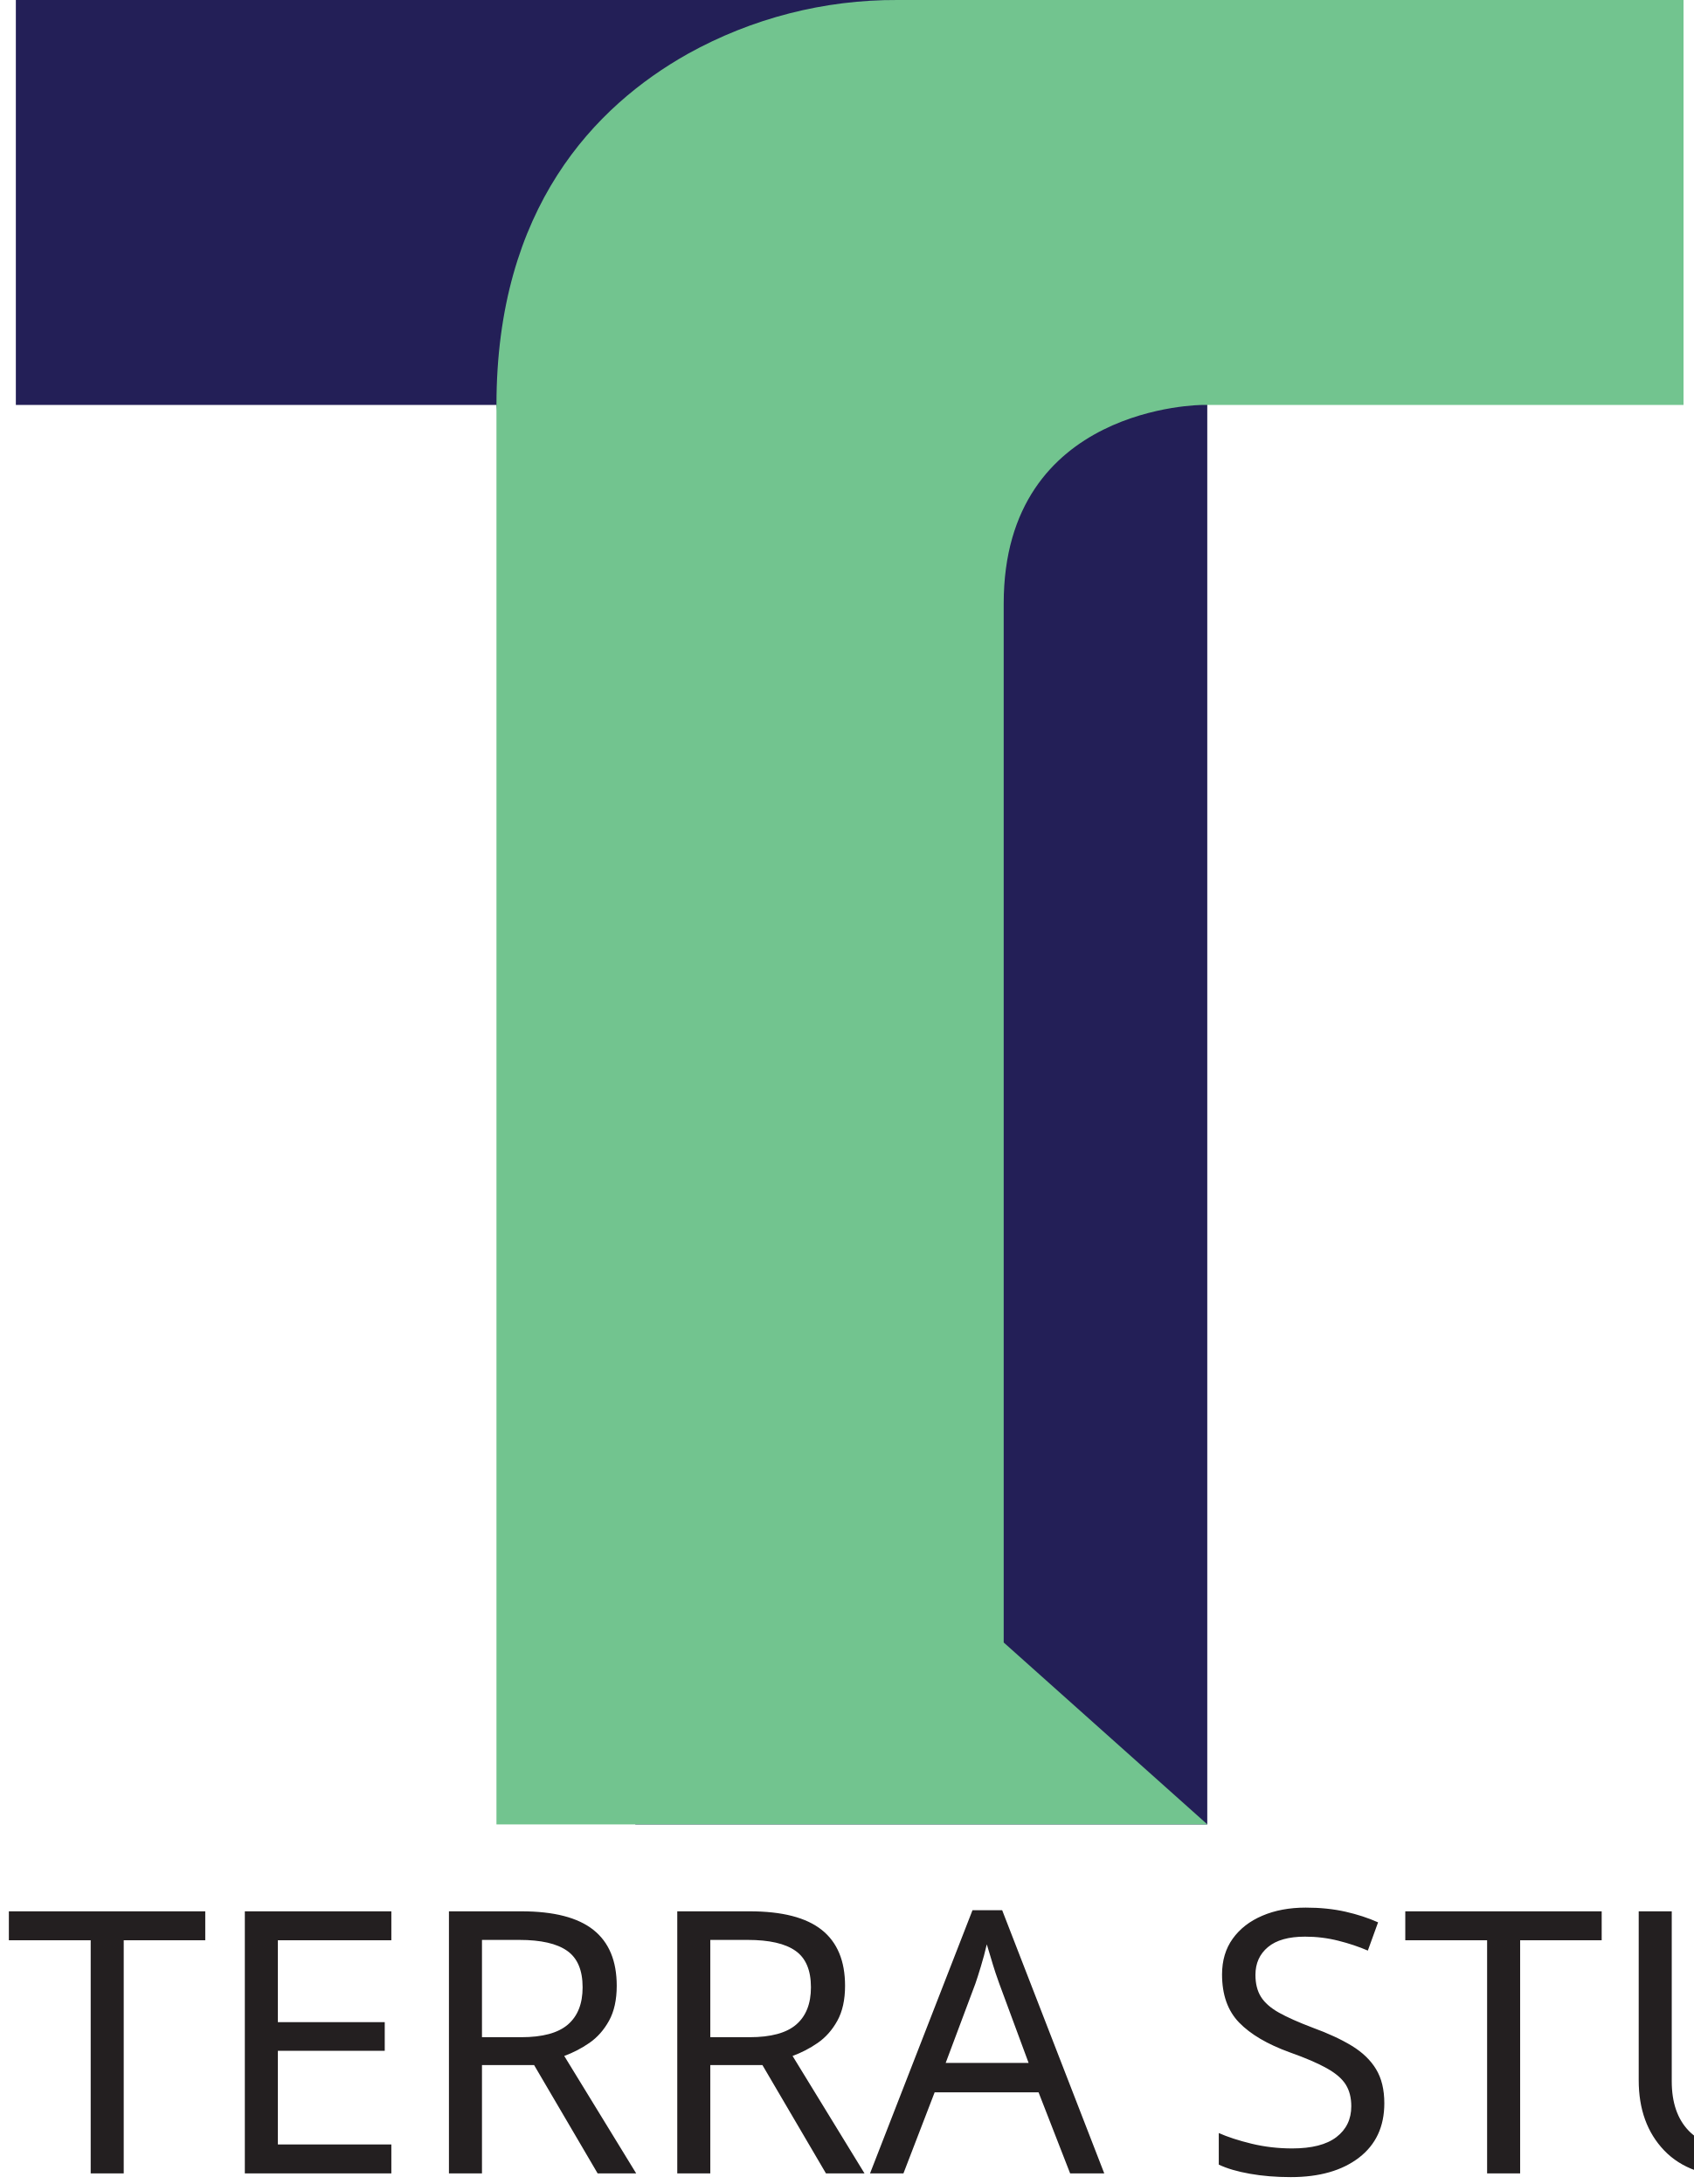
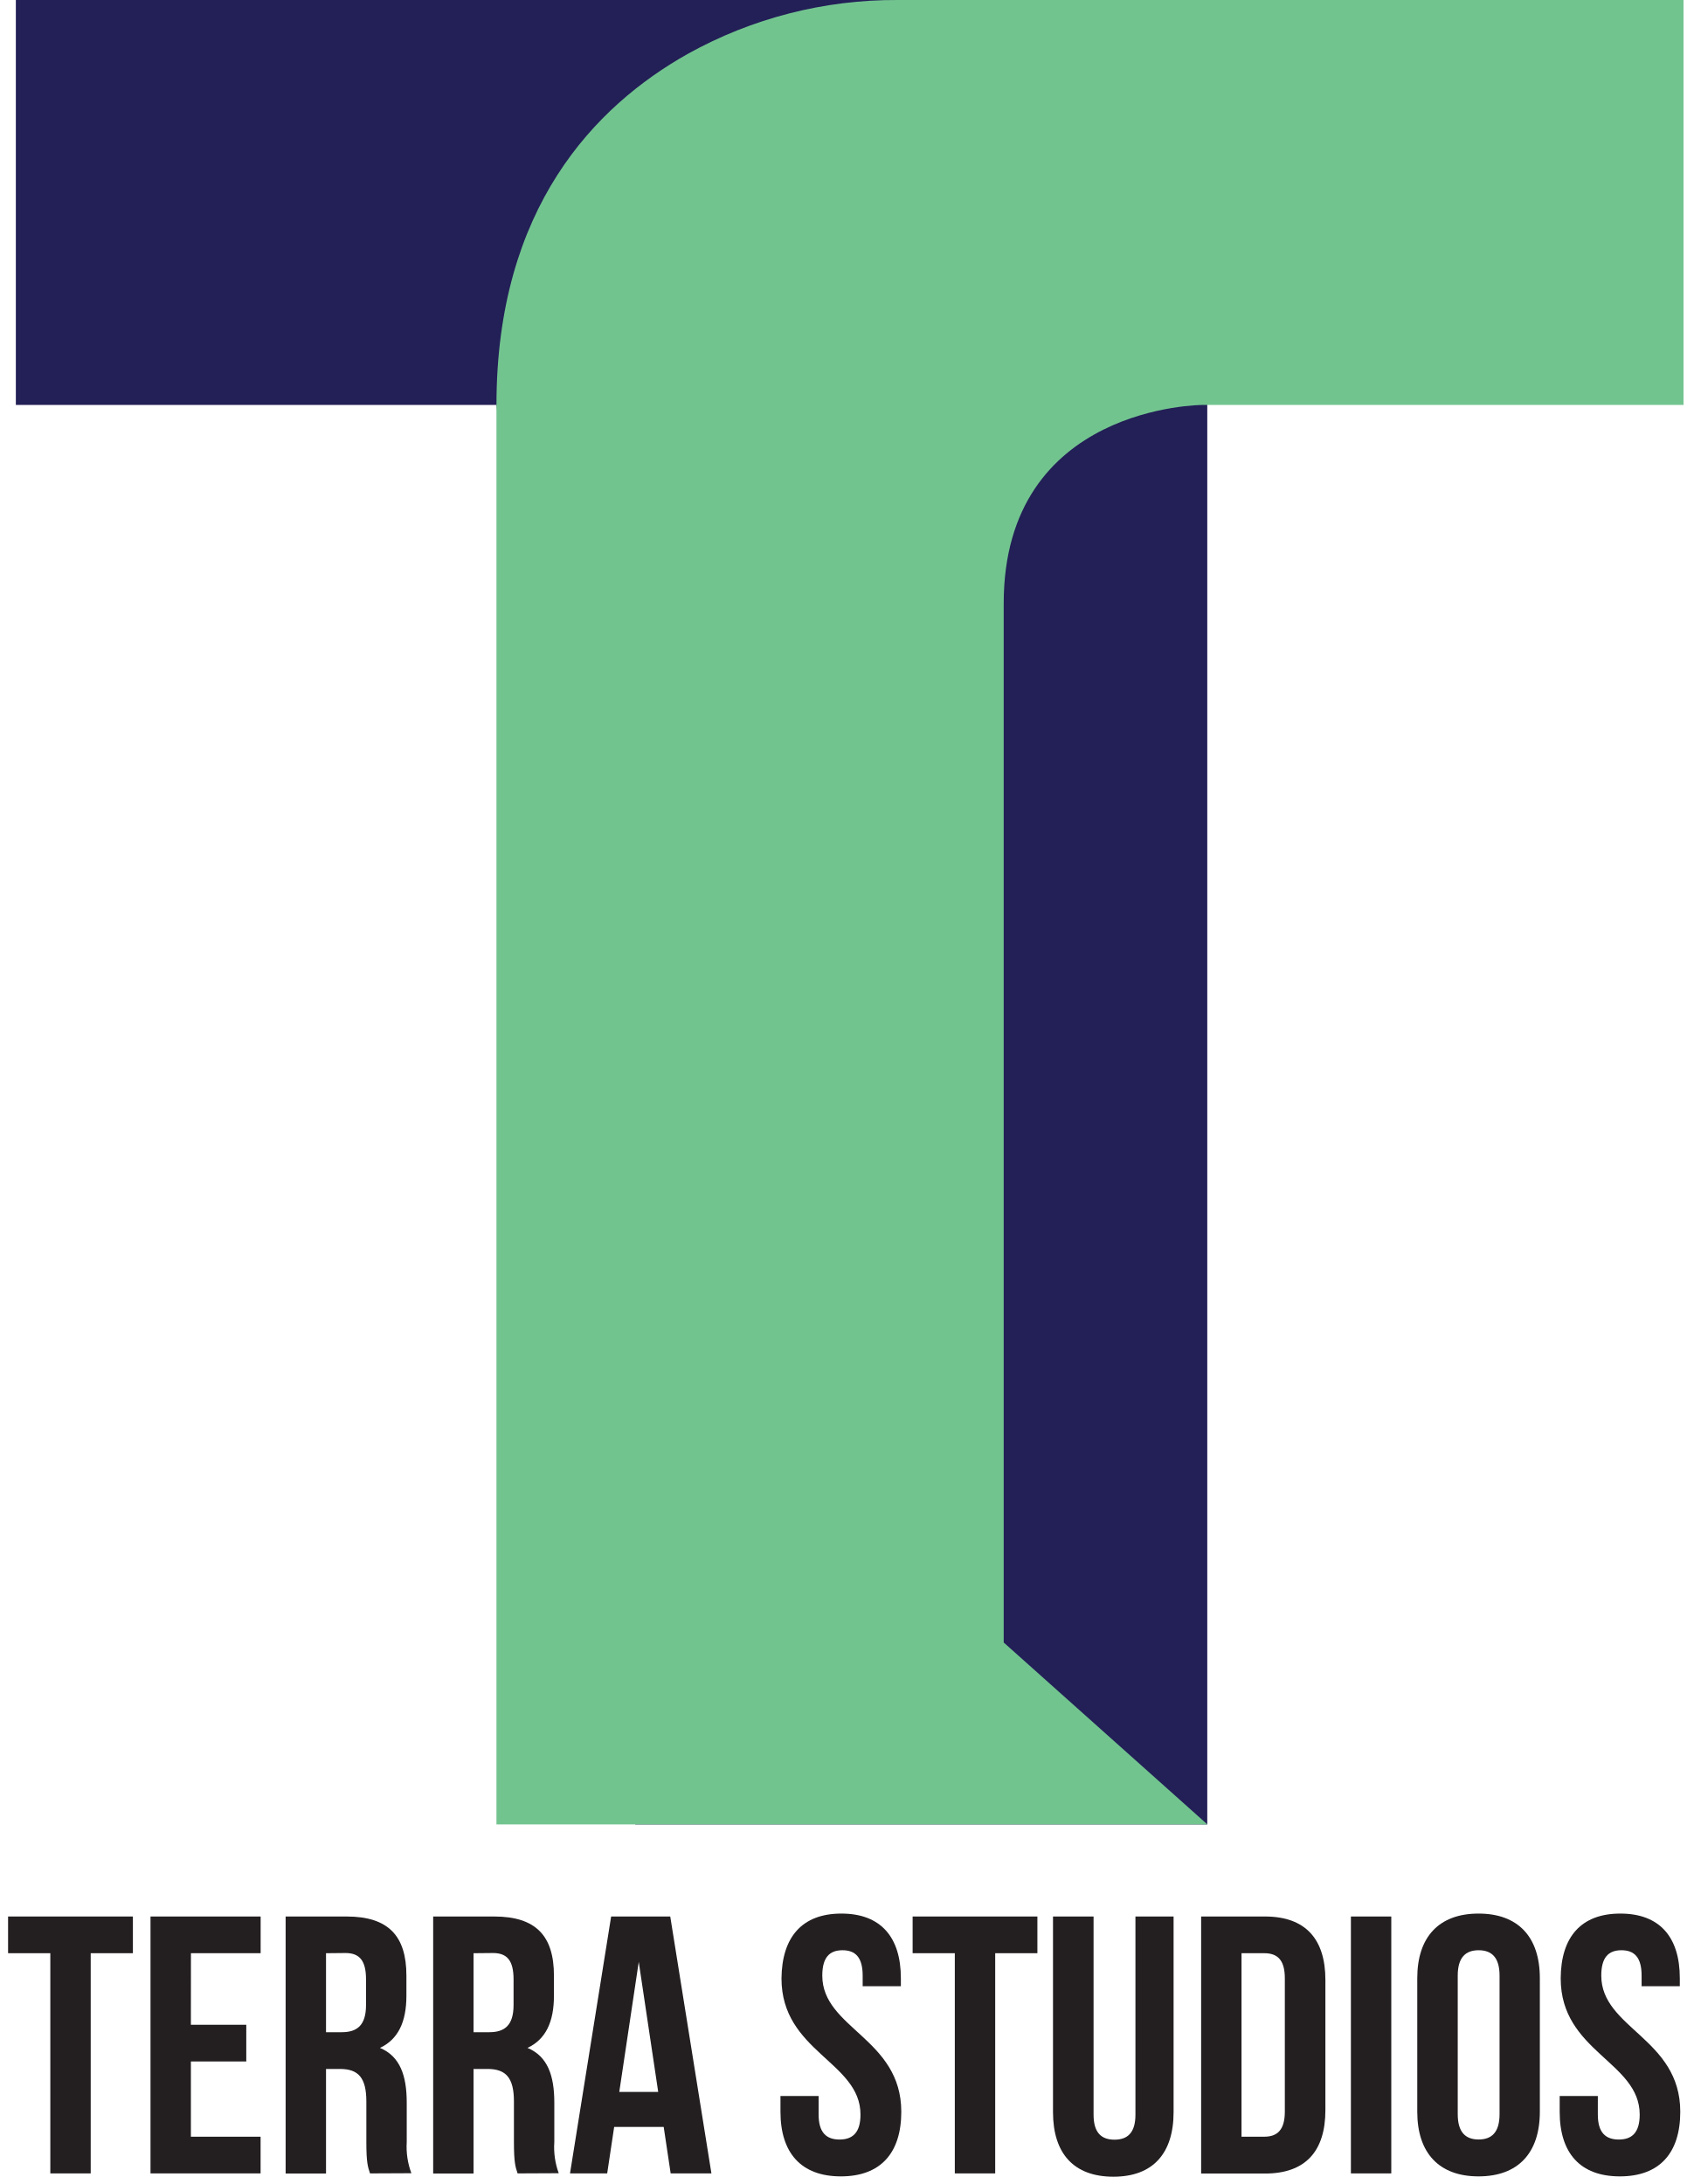
<svg xmlns="http://www.w3.org/2000/svg" id="logos" viewBox="0 0 364.51 470.03">
  <defs>
-     <style>.cls-1{fill:#231f57;}.cls-2{fill:#72c48f;}.cls-3{font-size:79px;fill:#231f20;font-family:BebasNeueBold, Bebas Neue;}</style>
+     <style>.cls-1{fill:#231f57;}.cls-2{fill:#72c48f;}.cls-3{fill:#231f20;}</style>
  </defs>
  <g id="final">
    <polyline class="cls-1" points="106.86 87.15 3.41 87.15 3.41 0 129.1 0 259.81 0 259.81 392.65 136.72 392.65" />
    <path class="cls-2" d="M216,353.49V129.89c0-42.74,42.81-42.74,42.81-42.74H362.3V0H193.18A92,92,0,0,0,148,11.6c-20,11.25-41.16,33.17-41.16,75.55v305.5h153" />
-     <text class="cls-3" transform="translate(1.11 467.75)">TERRA STUDIOS</text>
+     <path class="cls-3" d="M1.74,412.46H28.6v7.9H19.52v47.39H10.83V420.36H1.74Z" />
+     <path class="cls-3" d="M41.08,435.76H53v7.9H41.08v16.19h15v7.9H32.39V412.46h23.7v7.9h-15Z" />
+     <path class="cls-3" d="M79.63,467.75c-.47-1.42-.79-2.29-.79-6.79v-8.69c0-5.13-1.73-7-5.68-7h-3v22.51H61.47V412.46H74.58c9,0,12.88,4.18,12.88,12.72v4.34c0,5.69-1.82,9.4-5.69,11.22,4.34,1.81,5.76,6,5.76,11.77V461a16.22,16.22,0,0,0,1,6.71Zm-9.47-47.39v17h3.39c3.24,0,5.22-1.42,5.22-5.84V426c0-4-1.35-5.68-4.43-5.68Z" />
+     <path class="cls-3" d="M111.39,467.75c-.47-1.42-.79-2.29-.79-6.79v-8.69c0-5.13-1.74-7-5.69-7h-3v22.51H93.22V412.46h13.12c9,0,12.87,4.18,12.87,12.72v4.34c0,5.69-1.81,9.4-5.69,11.22,4.35,1.81,5.77,6,5.77,11.77V461a16.22,16.22,0,0,0,.95,6.71Zm-9.48-47.39v17h3.4c3.24,0,5.21-1.42,5.21-5.84V426c0-4-1.34-5.68-4.42-5.68Z" />
+     <path class="cls-3" d="M153.1,467.75h-8.77l-1.5-10H132.17l-1.5,10h-8l8.85-55.29h12.72Zm-19.83-17.53h8.38l-4.19-28Z" />
+     <path class="cls-3" d="M181.07,411.83c8.45,0,12.8,5.05,12.8,13.9v1.74h-8.22v-2.29c0-3.95-1.58-5.46-4.34-5.46s-4.35,1.51-4.35,5.46c0,11.37,17,13.5,17,29.3,0,8.85-4.43,13.91-13,13.91s-13-5.06-13-13.91v-3.39h8.21v4c0,3.95,1.74,5.37,4.5,5.37s4.51-1.42,4.51-5.37c0-11.38-17-13.51-17-29.31C168.27,416.88,172.62,411.83,181.07,411.83Z" />
+     <path class="cls-3" d="M196.4,412.46h26.85v7.9h-9.08v47.39h-8.69V420.36H196.4Z" />
+     <path class="cls-3" d="M235.34,412.46v42.66c0,3.94,1.74,5.37,4.5,5.37s4.51-1.43,4.51-5.37V412.46h8.21v42.1c0,8.85-4.42,13.9-12.95,13.9s-13-5-13-13.9v-42.1Z" />
+     <path class="cls-3" d="M258.49,412.46h13.74c8.69,0,13,4.82,13,13.66v28c0,8.85-4.27,13.66-13,13.66H258.49Zm8.69,7.9v39.49h4.9c2.76,0,4.42-1.42,4.42-5.37V425.73c0-4-1.66-5.37-4.42-5.37Z" />
+     <path class="cls-3" d="M290.72,412.46h8.69v55.29h-8.69Z" />
+     <path class="cls-3" d="M305,425.73c0-8.85,4.66-13.9,13.19-13.9s13.19,5.05,13.19,13.9v28.75c0,8.85-4.66,13.91-13.19,13.91S305,463.33,305,454.48ZM313.71,455c0,3.95,1.73,5.45,4.5,5.45s4.5-1.5,4.5-5.45V425.18c0-3.95-1.73-5.46-4.5-5.46s-4.5,1.51-4.5,5.46Z" />
+     <path class="cls-3" d="M348.7,411.83c8.46,0,12.8,5.05,12.8,13.9v1.74h-8.22v-2.29c0-3.95-1.58-5.46-4.34-5.46s-4.34,1.51-4.34,5.46c0,11.37,17,13.5,17,29.3,0,8.85-4.42,13.91-13,13.91s-12.95-5.06-12.95-13.91v-3.39h8.21v4c0,3.95,1.74,5.37,4.51,5.37s4.5-1.42,4.5-5.37c0-11.38-17-13.51-17-29.31C335.91,416.88,340.25,411.83,348.7,411.83Z" />
  </g>
</svg>
